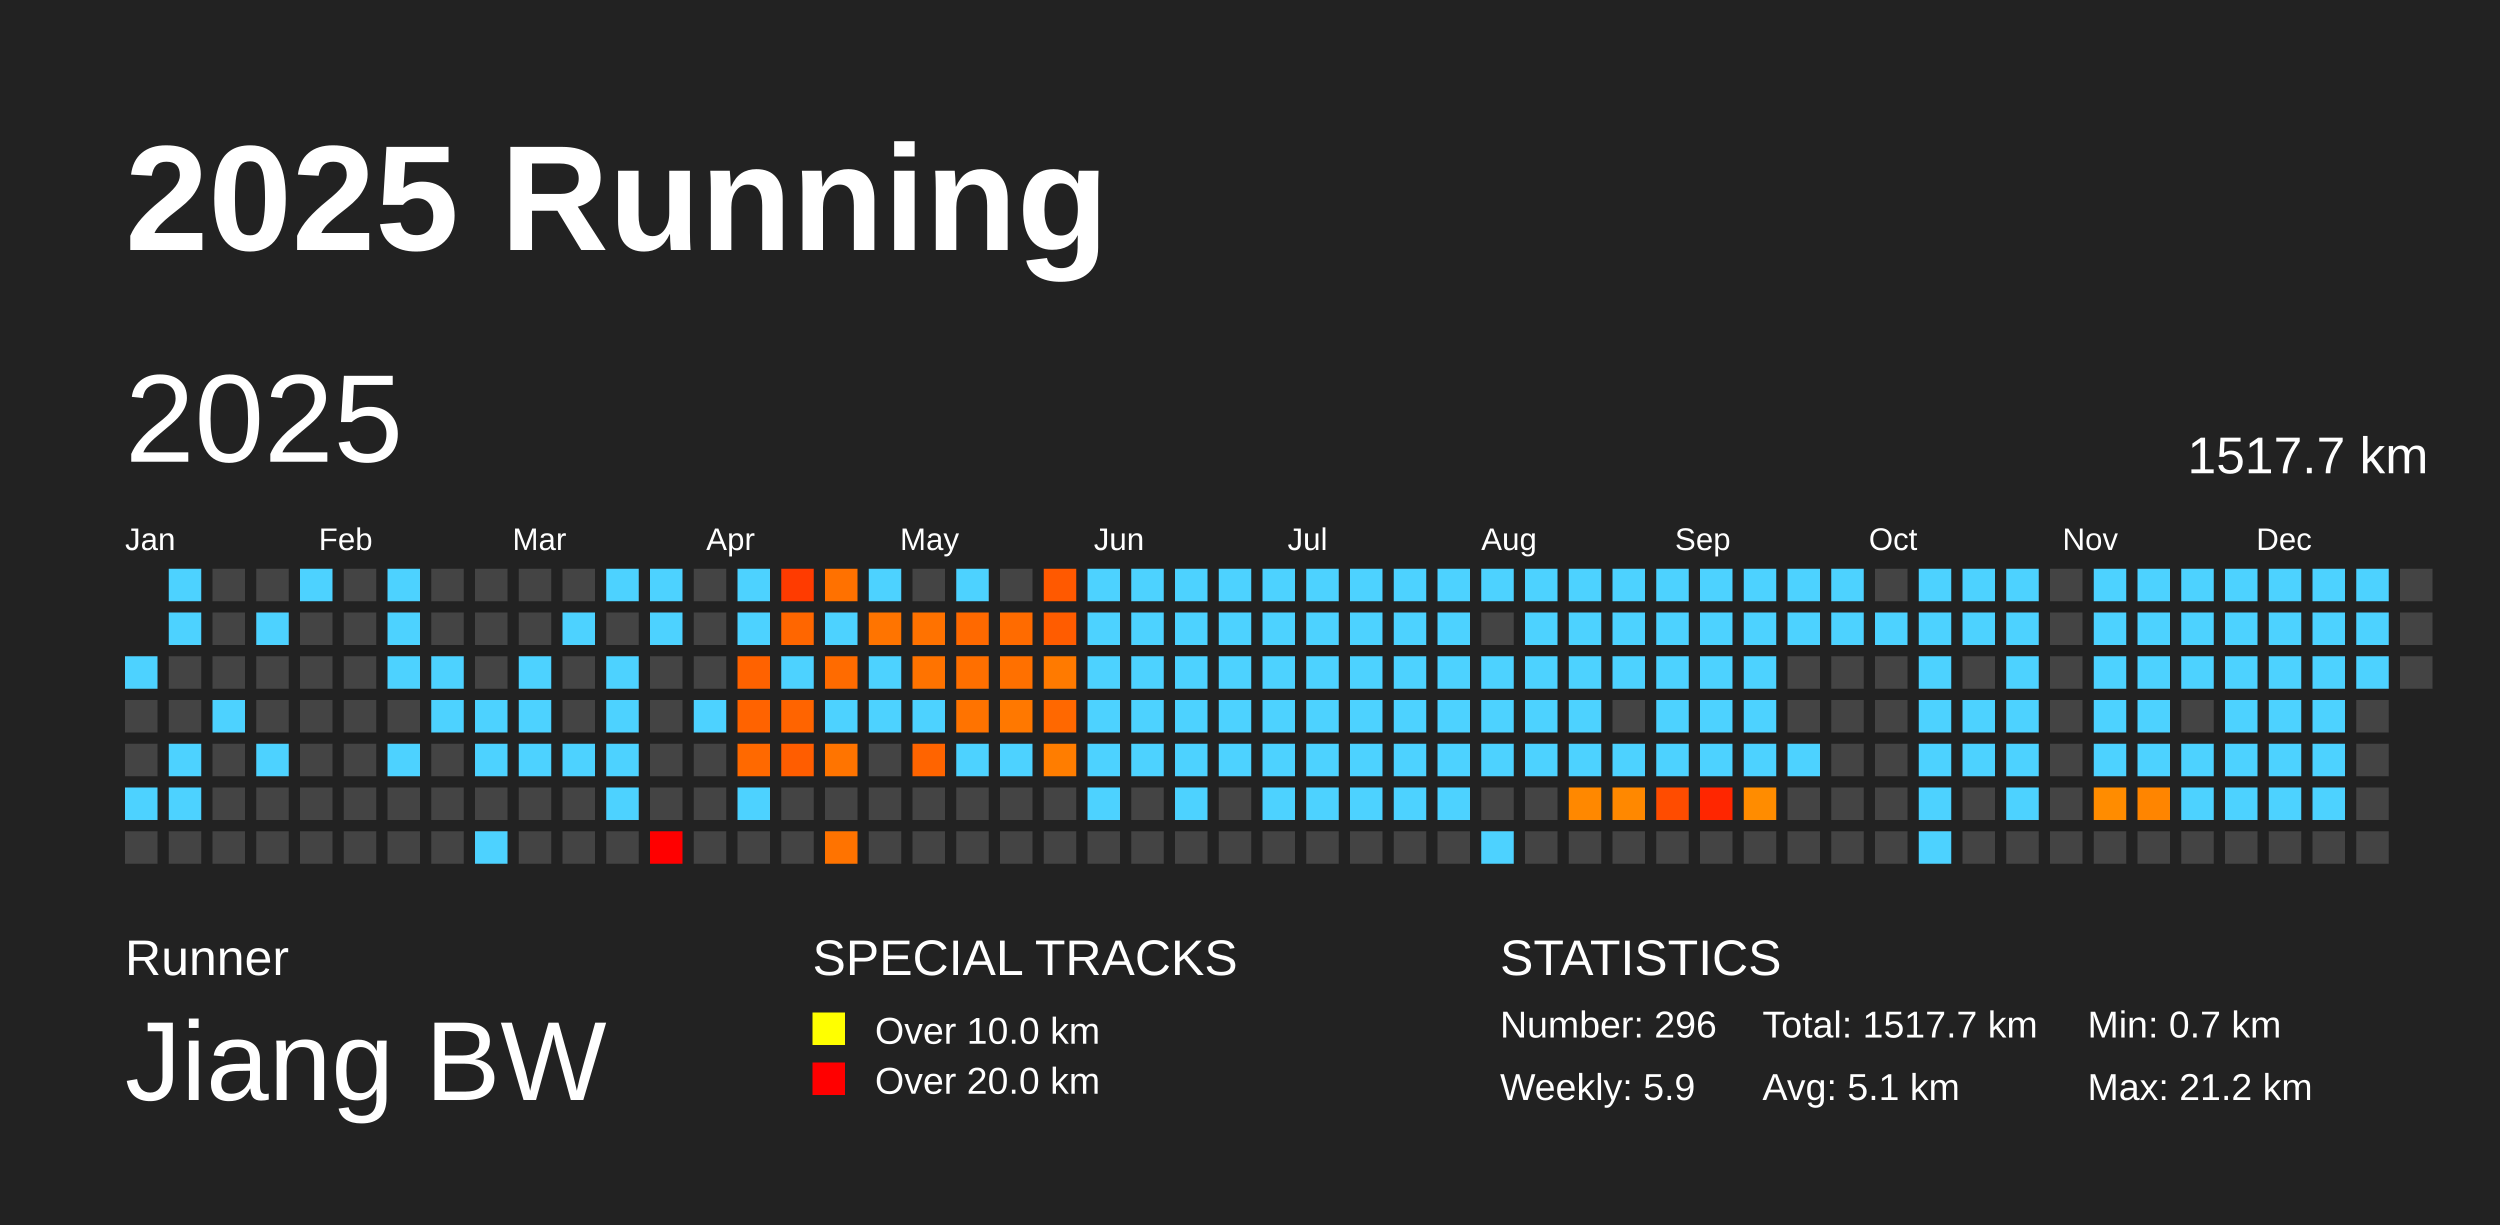
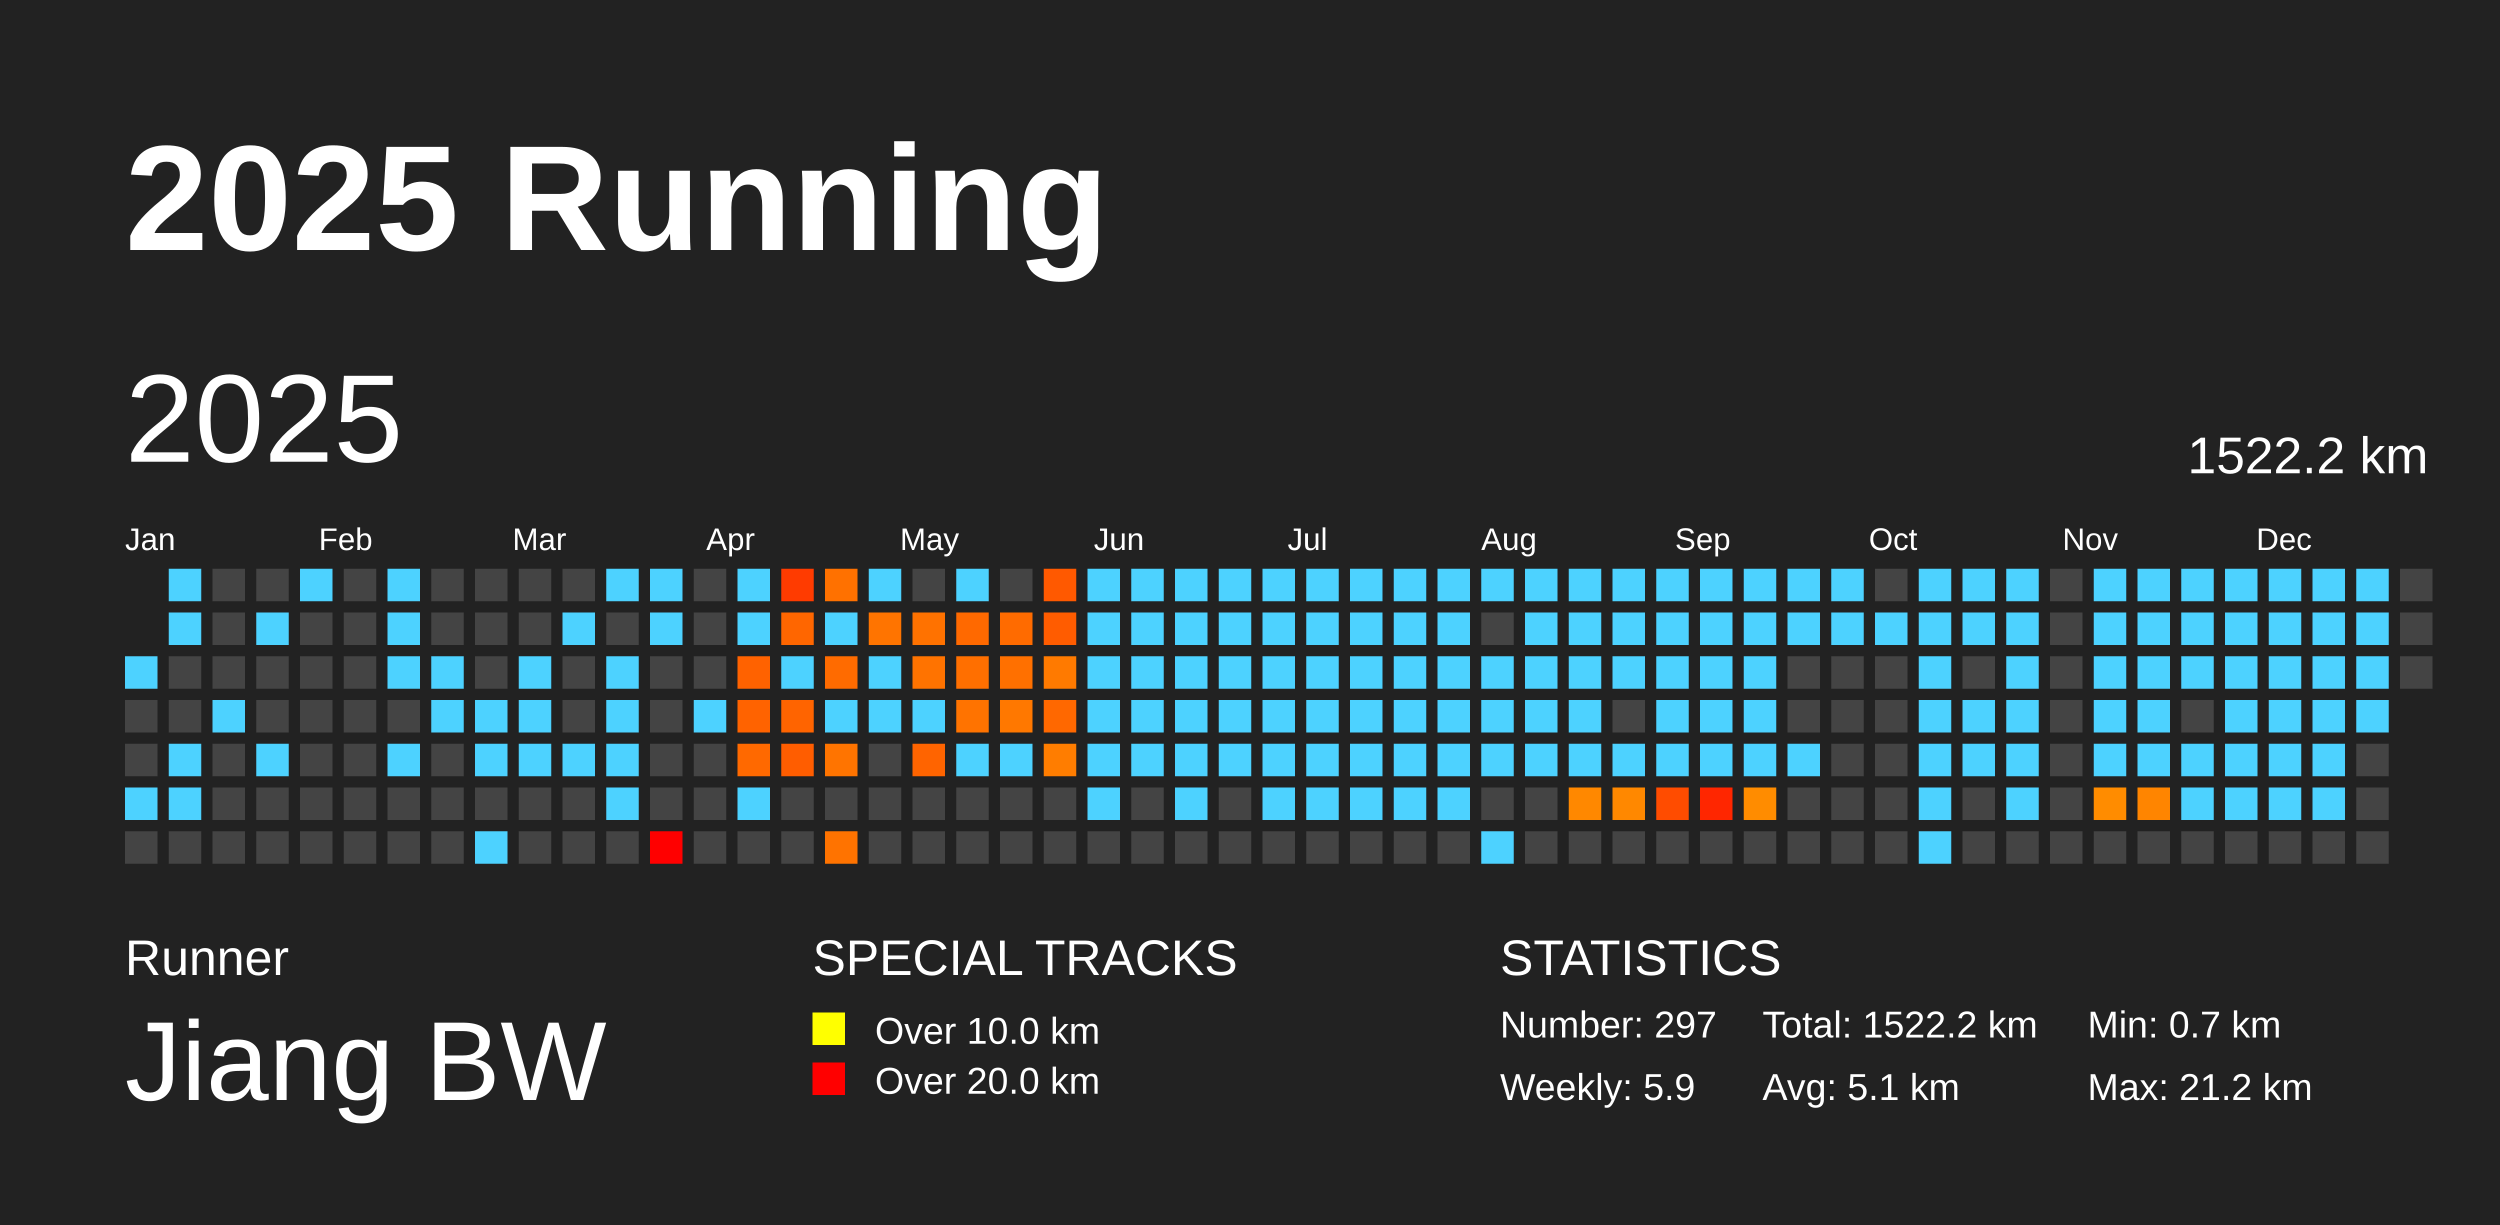
<svg xmlns="http://www.w3.org/2000/svg" baseProfile="full" height="98mm" version="1.1" viewBox="0,0,200,98" width="200mm">
  <defs />
  <rect fill="#222222" height="98" width="200" x="0" y="0" />
  <text fill="#FFFFFF" style="font-size:12px; font-family:Arial; font-weight:bold;" x="10" y="20">2025 Running</text>
  <text fill="#FFFFFF" style="font-size:4px; font-family:Arial" x="10" y="78">Runner</text>
  <text fill="#FFFFFF" style="font-size:9px; font-family:Arial" x="10" y="88">Jiang BW</text>
  <text fill="#FFFFFF" style="font-size:4px; font-family:Arial" x="65" y="78">SPECIAL TRACKS</text>
  <rect fill="yellow" height="2.6" width="2.6" x="65" y="81" />
  <text fill="#FFFFFF" style="font-size:3px; font-family:Arial" x="70" y="83.5">Over 10.0 km</text>
  <rect fill="red" height="2.6" width="2.6" x="65" y="85" />
  <text fill="#FFFFFF" style="font-size:3px; font-family:Arial" x="70" y="87.5">Over 20.0 km</text>
  <text fill="#FFFFFF" style="font-size:4px; font-family:Arial" x="120" y="78">STATISTICS</text>
-   <text fill="#FFFFFF" style="font-size:3px; font-family:Arial" x="120" y="83">Number: 296</text>
+   <text fill="#FFFFFF" style="font-size:3px; font-family:Arial" x="120" y="83">Number: 297</text>
  <text fill="#FFFFFF" style="font-size:3px; font-family:Arial" x="120" y="88">Weekly: 5.9</text>
-   <text fill="#FFFFFF" style="font-size:3px; font-family:Arial" x="141" y="83">Total: 1517.7 km</text>
+   <text fill="#FFFFFF" style="font-size:3px; font-family:Arial" x="141" y="83">Total: 1522.2 km</text>
  <text fill="#FFFFFF" style="font-size:3px; font-family:Arial" x="141" y="88">Avg: 5.1 km</text>
  <text fill="#FFFFFF" style="font-size:3px; font-family:Arial" x="167" y="83">Min: 0.7 km</text>
  <text fill="#FFFFFF" style="font-size:3px; font-family:Arial" x="167" y="88">Max: 21.2 km</text>
  <text dominant-baseline="hanging" fill="#FFFFFF" style="font-size:10.0px; font-family:Arial;" x="10" y="30">2025</text>
-   <text dominant-baseline="hanging" fill="#FFFFFF" style="font-size:4.125px; font-family:Arial;" x="175" y="35">1517.7 km</text>
+   <text dominant-baseline="hanging" fill="#FFFFFF" style="font-size:4.125px; font-family:Arial;" x="175" y="35">1522.2 km</text>
  <text fill="#FFFFFF" style="font-size:2.5px; font-family:Arial" x="10.0" y="44">Jan</text>
  <text fill="#FFFFFF" style="font-size:2.5px; font-family:Arial" x="25.5" y="44">Feb</text>
  <text fill="#FFFFFF" style="font-size:2.5px; font-family:Arial" x="41.0" y="44">Mar</text>
  <text fill="#FFFFFF" style="font-size:2.5px; font-family:Arial" x="56.5" y="44">Apr</text>
  <text fill="#FFFFFF" style="font-size:2.5px; font-family:Arial" x="72.0" y="44">May</text>
  <text fill="#FFFFFF" style="font-size:2.5px; font-family:Arial" x="87.5" y="44">Jun</text>
  <text fill="#FFFFFF" style="font-size:2.5px; font-family:Arial" x="103.0" y="44">Jul</text>
  <text fill="#FFFFFF" style="font-size:2.5px; font-family:Arial" x="118.5" y="44">Aug</text>
  <text fill="#FFFFFF" style="font-size:2.5px; font-family:Arial" x="134.0" y="44">Sep</text>
  <text fill="#FFFFFF" style="font-size:2.5px; font-family:Arial" x="149.5" y="44">Oct</text>
  <text fill="#FFFFFF" style="font-size:2.5px; font-family:Arial" x="165.0" y="44">Nov</text>
  <text fill="#FFFFFF" style="font-size:2.5px; font-family:Arial" x="180.5" y="44">Dec</text>
  <rect fill="#4dd2ff" height="2.6" width="2.6" x="10.0" y="52.5" />
  <rect fill="#444444" height="2.6" width="2.6" x="10.0" y="56.0" />
  <rect fill="#444444" height="2.6" width="2.6" x="10.0" y="59.5" />
  <rect fill="#4dd2ff" height="2.6" width="2.6" x="10.0" y="63.0" />
  <rect fill="#444444" height="2.6" width="2.6" x="10.0" y="66.5" />
  <rect fill="#4dd2ff" height="2.6" width="2.6" x="13.5" y="45.5" />
  <rect fill="#4dd2ff" height="2.6" width="2.6" x="13.5" y="49.0" />
  <rect fill="#444444" height="2.6" width="2.6" x="13.5" y="52.5" />
  <rect fill="#444444" height="2.6" width="2.6" x="13.5" y="56.0" />
  <rect fill="#4dd2ff" height="2.6" width="2.6" x="13.5" y="59.5" />
  <rect fill="#4dd2ff" height="2.6" width="2.6" x="13.5" y="63.0" />
  <rect fill="#444444" height="2.6" width="2.6" x="13.5" y="66.5" />
  <rect fill="#444444" height="2.6" width="2.6" x="17.0" y="45.5" />
  <rect fill="#444444" height="2.6" width="2.6" x="17.0" y="49.0" />
  <rect fill="#444444" height="2.6" width="2.6" x="17.0" y="52.5" />
  <rect fill="#4dd2ff" height="2.6" width="2.6" x="17.0" y="56.0" />
  <rect fill="#444444" height="2.6" width="2.6" x="17.0" y="59.5" />
  <rect fill="#444444" height="2.6" width="2.6" x="17.0" y="63.0" />
  <rect fill="#444444" height="2.6" width="2.6" x="17.0" y="66.5" />
  <rect fill="#444444" height="2.6" width="2.6" x="20.5" y="45.5" />
  <rect fill="#4dd2ff" height="2.6" width="2.6" x="20.5" y="49.0" />
  <rect fill="#444444" height="2.6" width="2.6" x="20.5" y="52.5" />
  <rect fill="#444444" height="2.6" width="2.6" x="20.5" y="56.0" />
  <rect fill="#4dd2ff" height="2.6" width="2.6" x="20.5" y="59.5" />
  <rect fill="#444444" height="2.6" width="2.6" x="20.5" y="63.0" />
  <rect fill="#444444" height="2.6" width="2.6" x="20.5" y="66.5" />
  <rect fill="#4dd2ff" height="2.6" width="2.6" x="24.0" y="45.5" />
  <rect fill="#444444" height="2.6" width="2.6" x="24.0" y="49.0" />
  <rect fill="#444444" height="2.6" width="2.6" x="24.0" y="52.5" />
  <rect fill="#444444" height="2.6" width="2.6" x="24.0" y="56.0" />
  <rect fill="#444444" height="2.6" width="2.6" x="24.0" y="59.5" />
  <rect fill="#444444" height="2.6" width="2.6" x="24.0" y="63.0" />
  <rect fill="#444444" height="2.6" width="2.6" x="24.0" y="66.5" />
  <rect fill="#444444" height="2.6" width="2.6" x="27.5" y="45.5" />
  <rect fill="#444444" height="2.6" width="2.6" x="27.5" y="49.0" />
  <rect fill="#444444" height="2.6" width="2.6" x="27.5" y="52.5" />
  <rect fill="#444444" height="2.6" width="2.6" x="27.5" y="56.0" />
  <rect fill="#444444" height="2.6" width="2.6" x="27.5" y="59.5" />
  <rect fill="#444444" height="2.6" width="2.6" x="27.5" y="63.0" />
  <rect fill="#444444" height="2.6" width="2.6" x="27.5" y="66.5" />
  <rect fill="#4dd2ff" height="2.6" width="2.6" x="31.0" y="45.5" />
  <rect fill="#4dd2ff" height="2.6" width="2.6" x="31.0" y="49.0" />
  <rect fill="#4dd2ff" height="2.6" width="2.6" x="31.0" y="52.5" />
  <rect fill="#444444" height="2.6" width="2.6" x="31.0" y="56.0" />
  <rect fill="#4dd2ff" height="2.6" width="2.6" x="31.0" y="59.5" />
  <rect fill="#444444" height="2.6" width="2.6" x="31.0" y="63.0" />
  <rect fill="#444444" height="2.6" width="2.6" x="31.0" y="66.5" />
  <rect fill="#444444" height="2.6" width="2.6" x="34.5" y="45.5" />
  <rect fill="#444444" height="2.6" width="2.6" x="34.5" y="49.0" />
  <rect fill="#4dd2ff" height="2.6" width="2.6" x="34.5" y="52.5" />
  <rect fill="#4dd2ff" height="2.6" width="2.6" x="34.5" y="56.0" />
  <rect fill="#444444" height="2.6" width="2.6" x="34.5" y="59.5" />
  <rect fill="#444444" height="2.6" width="2.6" x="34.5" y="63.0" />
  <rect fill="#444444" height="2.6" width="2.6" x="34.5" y="66.5" />
  <rect fill="#444444" height="2.6" width="2.6" x="38.0" y="45.5" />
  <rect fill="#444444" height="2.6" width="2.6" x="38.0" y="49.0" />
  <rect fill="#444444" height="2.6" width="2.6" x="38.0" y="52.5" />
  <rect fill="#4dd2ff" height="2.6" width="2.6" x="38.0" y="56.0" />
  <rect fill="#4dd2ff" height="2.6" width="2.6" x="38.0" y="59.5" />
  <rect fill="#444444" height="2.6" width="2.6" x="38.0" y="63.0" />
  <rect fill="#4dd2ff" height="2.6" width="2.6" x="38.0" y="66.5" />
  <rect fill="#444444" height="2.6" width="2.6" x="41.5" y="45.5" />
  <rect fill="#444444" height="2.6" width="2.6" x="41.5" y="49.0" />
  <rect fill="#4dd2ff" height="2.6" width="2.6" x="41.5" y="52.5" />
  <rect fill="#4dd2ff" height="2.6" width="2.6" x="41.5" y="56.0" />
  <rect fill="#4dd2ff" height="2.6" width="2.6" x="41.5" y="59.5" />
  <rect fill="#444444" height="2.6" width="2.6" x="41.5" y="63.0" />
  <rect fill="#444444" height="2.6" width="2.6" x="41.5" y="66.5" />
  <rect fill="#444444" height="2.6" width="2.6" x="45.0" y="45.5" />
  <rect fill="#4dd2ff" height="2.6" width="2.6" x="45.0" y="49.0" />
  <rect fill="#444444" height="2.6" width="2.6" x="45.0" y="52.5" />
  <rect fill="#444444" height="2.6" width="2.6" x="45.0" y="56.0" />
  <rect fill="#4dd2ff" height="2.6" width="2.6" x="45.0" y="59.5" />
  <rect fill="#444444" height="2.6" width="2.6" x="45.0" y="63.0" />
  <rect fill="#444444" height="2.6" width="2.6" x="45.0" y="66.5" />
  <rect fill="#4dd2ff" height="2.6" width="2.6" x="48.5" y="45.5" />
  <rect fill="#444444" height="2.6" width="2.6" x="48.5" y="49.0" />
  <rect fill="#4dd2ff" height="2.6" width="2.6" x="48.5" y="52.5" />
  <rect fill="#4dd2ff" height="2.6" width="2.6" x="48.5" y="56.0" />
  <rect fill="#4dd2ff" height="2.6" width="2.6" x="48.5" y="59.5" />
  <rect fill="#4dd2ff" height="2.6" width="2.6" x="48.5" y="63.0" />
  <rect fill="#444444" height="2.6" width="2.6" x="48.5" y="66.5" />
  <rect fill="#4dd2ff" height="2.6" width="2.6" x="52.0" y="45.5" />
  <rect fill="#4dd2ff" height="2.6" width="2.6" x="52.0" y="49.0" />
  <rect fill="#444444" height="2.6" width="2.6" x="52.0" y="52.5" />
  <rect fill="#444444" height="2.6" width="2.6" x="52.0" y="56.0" />
  <rect fill="#444444" height="2.6" width="2.6" x="52.0" y="59.5" />
  <rect fill="#444444" height="2.6" width="2.6" x="52.0" y="63.0" />
  <rect fill="red" height="2.6" width="2.6" x="52.0" y="66.5" />
  <rect fill="#444444" height="2.6" width="2.6" x="55.5" y="45.5" />
  <rect fill="#444444" height="2.6" width="2.6" x="55.5" y="49.0" />
  <rect fill="#444444" height="2.6" width="2.6" x="55.5" y="52.5" />
  <rect fill="#4dd2ff" height="2.6" width="2.6" x="55.5" y="56.0" />
  <rect fill="#444444" height="2.6" width="2.6" x="55.5" y="59.5" />
  <rect fill="#444444" height="2.6" width="2.6" x="55.5" y="63.0" />
  <rect fill="#444444" height="2.6" width="2.6" x="55.5" y="66.5" />
  <rect fill="#4dd2ff" height="2.6" width="2.6" x="59.0" y="45.5" />
  <rect fill="#4dd2ff" height="2.6" width="2.6" x="59.0" y="49.0" />
  <rect fill="#ff6200" height="2.6" width="2.6" x="59.0" y="52.5" />
  <rect fill="#ff6300" height="2.6" width="2.6" x="59.0" y="56.0" />
  <rect fill="#ff6900" height="2.6" width="2.6" x="59.0" y="59.5" />
  <rect fill="#4dd2ff" height="2.6" width="2.6" x="59.0" y="63.0" />
  <rect fill="#444444" height="2.6" width="2.6" x="59.0" y="66.5" />
  <rect fill="#ff3b00" height="2.6" width="2.6" x="62.5" y="45.5" />
  <rect fill="#ff6600" height="2.6" width="2.6" x="62.5" y="49.0" />
  <rect fill="#4dd2ff" height="2.6" width="2.6" x="62.5" y="52.5" />
  <rect fill="#ff6400" height="2.6" width="2.6" x="62.5" y="56.0" />
  <rect fill="#ff5d00" height="2.6" width="2.6" x="62.5" y="59.5" />
  <rect fill="#444444" height="2.6" width="2.6" x="62.5" y="63.0" />
  <rect fill="#444444" height="2.6" width="2.6" x="62.5" y="66.5" />
  <rect fill="#ff7100" height="2.6" width="2.6" x="66.0" y="45.5" />
  <rect fill="#4dd2ff" height="2.6" width="2.6" x="66.0" y="49.0" />
  <rect fill="#ff6b00" height="2.6" width="2.6" x="66.0" y="52.5" />
  <rect fill="#4dd2ff" height="2.6" width="2.6" x="66.0" y="56.0" />
  <rect fill="#ff7400" height="2.6" width="2.6" x="66.0" y="59.5" />
  <rect fill="#444444" height="2.6" width="2.6" x="66.0" y="63.0" />
  <rect fill="#ff7300" height="2.6" width="2.6" x="66.0" y="66.5" />
  <rect fill="#4dd2ff" height="2.6" width="2.6" x="69.5" y="45.5" />
  <rect fill="#ff7400" height="2.6" width="2.6" x="69.5" y="49.0" />
  <rect fill="#4dd2ff" height="2.6" width="2.6" x="69.5" y="52.5" />
  <rect fill="#4dd2ff" height="2.6" width="2.6" x="69.5" y="56.0" />
  <rect fill="#444444" height="2.6" width="2.6" x="69.5" y="59.5" />
  <rect fill="#444444" height="2.6" width="2.6" x="69.5" y="63.0" />
  <rect fill="#444444" height="2.6" width="2.6" x="69.5" y="66.5" />
  <rect fill="#444444" height="2.6" width="2.6" x="73.0" y="45.5" />
  <rect fill="#ff7200" height="2.6" width="2.6" x="73.0" y="49.0" />
  <rect fill="#ff7300" height="2.6" width="2.6" x="73.0" y="52.5" />
  <rect fill="#4dd2ff" height="2.6" width="2.6" x="73.0" y="56.0" />
  <rect fill="#ff6400" height="2.6" width="2.6" x="73.0" y="59.5" />
  <rect fill="#444444" height="2.6" width="2.6" x="73.0" y="63.0" />
  <rect fill="#444444" height="2.6" width="2.6" x="73.0" y="66.5" />
  <rect fill="#4dd2ff" height="2.6" width="2.6" x="76.5" y="45.5" />
  <rect fill="#ff6900" height="2.6" width="2.6" x="76.5" y="49.0" />
  <rect fill="#ff6f00" height="2.6" width="2.6" x="76.5" y="52.5" />
  <rect fill="#ff7300" height="2.6" width="2.6" x="76.5" y="56.0" />
  <rect fill="#4dd2ff" height="2.6" width="2.6" x="76.5" y="59.5" />
  <rect fill="#444444" height="2.6" width="2.6" x="76.5" y="63.0" />
  <rect fill="#444444" height="2.6" width="2.6" x="76.5" y="66.5" />
  <rect fill="#444444" height="2.6" width="2.6" x="80.0" y="45.5" />
  <rect fill="#ff6b00" height="2.6" width="2.6" x="80.0" y="49.0" />
  <rect fill="#ff7000" height="2.6" width="2.6" x="80.0" y="52.5" />
  <rect fill="#ff7800" height="2.6" width="2.6" x="80.0" y="56.0" />
  <rect fill="#4dd2ff" height="2.6" width="2.6" x="80.0" y="59.5" />
  <rect fill="#444444" height="2.6" width="2.6" x="80.0" y="63.0" />
  <rect fill="#444444" height="2.6" width="2.6" x="80.0" y="66.5" />
  <rect fill="#ff5900" height="2.6" width="2.6" x="83.5" y="45.5" />
  <rect fill="#ff5c00" height="2.6" width="2.6" x="83.5" y="49.0" />
  <rect fill="#ff7a00" height="2.6" width="2.6" x="83.5" y="52.5" />
  <rect fill="#ff6800" height="2.6" width="2.6" x="83.5" y="56.0" />
  <rect fill="#ff7d00" height="2.6" width="2.6" x="83.5" y="59.5" />
  <rect fill="#444444" height="2.6" width="2.6" x="83.5" y="63.0" />
  <rect fill="#444444" height="2.6" width="2.6" x="83.5" y="66.5" />
  <rect fill="#4dd2ff" height="2.6" width="2.6" x="87.0" y="45.5" />
  <rect fill="#4dd2ff" height="2.6" width="2.6" x="87.0" y="49.0" />
  <rect fill="#4dd2ff" height="2.6" width="2.6" x="87.0" y="52.5" />
  <rect fill="#4dd2ff" height="2.6" width="2.6" x="87.0" y="56.0" />
  <rect fill="#4dd2ff" height="2.6" width="2.6" x="87.0" y="59.5" />
  <rect fill="#4dd2ff" height="2.6" width="2.6" x="87.0" y="63.0" />
  <rect fill="#444444" height="2.6" width="2.6" x="87.0" y="66.5" />
  <rect fill="#4dd2ff" height="2.6" width="2.6" x="90.5" y="45.5" />
  <rect fill="#4dd2ff" height="2.6" width="2.6" x="90.5" y="49.0" />
  <rect fill="#4dd2ff" height="2.6" width="2.6" x="90.5" y="52.5" />
  <rect fill="#4dd2ff" height="2.6" width="2.6" x="90.5" y="56.0" />
  <rect fill="#4dd2ff" height="2.6" width="2.6" x="90.5" y="59.5" />
  <rect fill="#444444" height="2.6" width="2.6" x="90.5" y="63.0" />
  <rect fill="#444444" height="2.6" width="2.6" x="90.5" y="66.5" />
  <rect fill="#4dd2ff" height="2.6" width="2.6" x="94.0" y="45.5" />
  <rect fill="#4dd2ff" height="2.6" width="2.6" x="94.0" y="49.0" />
  <rect fill="#4dd2ff" height="2.6" width="2.6" x="94.0" y="52.5" />
  <rect fill="#4dd2ff" height="2.6" width="2.6" x="94.0" y="56.0" />
  <rect fill="#4dd2ff" height="2.6" width="2.6" x="94.0" y="59.5" />
  <rect fill="#4dd2ff" height="2.6" width="2.6" x="94.0" y="63.0" />
  <rect fill="#444444" height="2.6" width="2.6" x="94.0" y="66.5" />
  <rect fill="#4dd2ff" height="2.6" width="2.6" x="97.5" y="45.5" />
  <rect fill="#4dd2ff" height="2.6" width="2.6" x="97.5" y="49.0" />
  <rect fill="#4dd2ff" height="2.6" width="2.6" x="97.5" y="52.5" />
  <rect fill="#4dd2ff" height="2.6" width="2.6" x="97.5" y="56.0" />
  <rect fill="#4dd2ff" height="2.6" width="2.6" x="97.5" y="59.5" />
  <rect fill="#444444" height="2.6" width="2.6" x="97.5" y="63.0" />
  <rect fill="#444444" height="2.6" width="2.6" x="97.5" y="66.5" />
  <rect fill="#4dd2ff" height="2.6" width="2.6" x="101.0" y="45.5" />
  <rect fill="#4dd2ff" height="2.6" width="2.6" x="101.0" y="49.0" />
  <rect fill="#4dd2ff" height="2.6" width="2.6" x="101.0" y="52.5" />
  <rect fill="#4dd2ff" height="2.6" width="2.6" x="101.0" y="56.0" />
  <rect fill="#4dd2ff" height="2.6" width="2.6" x="101.0" y="59.5" />
  <rect fill="#4dd2ff" height="2.6" width="2.6" x="101.0" y="63.0" />
  <rect fill="#444444" height="2.6" width="2.6" x="101.0" y="66.5" />
  <rect fill="#4dd2ff" height="2.6" width="2.6" x="104.5" y="45.5" />
  <rect fill="#4dd2ff" height="2.6" width="2.6" x="104.5" y="49.0" />
  <rect fill="#4dd2ff" height="2.6" width="2.6" x="104.5" y="52.5" />
  <rect fill="#4dd2ff" height="2.6" width="2.6" x="104.5" y="56.0" />
  <rect fill="#4dd2ff" height="2.6" width="2.6" x="104.5" y="59.5" />
  <rect fill="#4dd2ff" height="2.6" width="2.6" x="104.5" y="63.0" />
  <rect fill="#444444" height="2.6" width="2.6" x="104.5" y="66.5" />
  <rect fill="#4dd2ff" height="2.6" width="2.6" x="108.0" y="45.5" />
  <rect fill="#4dd2ff" height="2.6" width="2.6" x="108.0" y="49.0" />
  <rect fill="#4dd2ff" height="2.6" width="2.6" x="108.0" y="52.5" />
  <rect fill="#4dd2ff" height="2.6" width="2.6" x="108.0" y="56.0" />
  <rect fill="#4dd2ff" height="2.6" width="2.6" x="108.0" y="59.5" />
  <rect fill="#4dd2ff" height="2.6" width="2.6" x="108.0" y="63.0" />
  <rect fill="#444444" height="2.6" width="2.6" x="108.0" y="66.5" />
  <rect fill="#4dd2ff" height="2.6" width="2.6" x="111.5" y="45.5" />
  <rect fill="#4dd2ff" height="2.6" width="2.6" x="111.5" y="49.0" />
  <rect fill="#4dd2ff" height="2.6" width="2.6" x="111.5" y="52.5" />
  <rect fill="#4dd2ff" height="2.6" width="2.6" x="111.5" y="56.0" />
  <rect fill="#4dd2ff" height="2.6" width="2.6" x="111.5" y="59.5" />
  <rect fill="#4dd2ff" height="2.6" width="2.6" x="111.5" y="63.0" />
  <rect fill="#444444" height="2.6" width="2.6" x="111.5" y="66.5" />
  <rect fill="#4dd2ff" height="2.6" width="2.6" x="115.0" y="45.5" />
  <rect fill="#4dd2ff" height="2.6" width="2.6" x="115.0" y="49.0" />
  <rect fill="#4dd2ff" height="2.6" width="2.6" x="115.0" y="52.5" />
  <rect fill="#4dd2ff" height="2.6" width="2.6" x="115.0" y="56.0" />
  <rect fill="#4dd2ff" height="2.6" width="2.6" x="115.0" y="59.5" />
  <rect fill="#4dd2ff" height="2.6" width="2.6" x="115.0" y="63.0" />
  <rect fill="#444444" height="2.6" width="2.6" x="115.0" y="66.5" />
  <rect fill="#4dd2ff" height="2.6" width="2.6" x="118.5" y="45.5" />
  <rect fill="#444444" height="2.6" width="2.6" x="118.5" y="49.0" />
  <rect fill="#4dd2ff" height="2.6" width="2.6" x="118.5" y="52.5" />
  <rect fill="#4dd2ff" height="2.6" width="2.6" x="118.5" y="56.0" />
  <rect fill="#4dd2ff" height="2.6" width="2.6" x="118.5" y="59.5" />
  <rect fill="#444444" height="2.6" width="2.6" x="118.5" y="63.0" />
  <rect fill="#4dd2ff" height="2.6" width="2.6" x="118.5" y="66.5" />
  <rect fill="#4dd2ff" height="2.6" width="2.6" x="122.0" y="45.5" />
  <rect fill="#4dd2ff" height="2.6" width="2.6" x="122.0" y="49.0" />
  <rect fill="#4dd2ff" height="2.6" width="2.6" x="122.0" y="52.5" />
  <rect fill="#4dd2ff" height="2.6" width="2.6" x="122.0" y="56.0" />
  <rect fill="#4dd2ff" height="2.6" width="2.6" x="122.0" y="59.5" />
  <rect fill="#444444" height="2.6" width="2.6" x="122.0" y="63.0" />
  <rect fill="#444444" height="2.6" width="2.6" x="122.0" y="66.5" />
  <rect fill="#4dd2ff" height="2.6" width="2.6" x="125.5" y="45.5" />
  <rect fill="#4dd2ff" height="2.6" width="2.6" x="125.5" y="49.0" />
  <rect fill="#4dd2ff" height="2.6" width="2.6" x="125.5" y="52.5" />
  <rect fill="#4dd2ff" height="2.6" width="2.6" x="125.5" y="56.0" />
  <rect fill="#4dd2ff" height="2.6" width="2.6" x="125.5" y="59.5" />
  <rect fill="#ff8800" height="2.6" width="2.6" x="125.5" y="63.0" />
  <rect fill="#444444" height="2.6" width="2.6" x="125.5" y="66.5" />
  <rect fill="#4dd2ff" height="2.6" width="2.6" x="129.0" y="45.5" />
  <rect fill="#4dd2ff" height="2.6" width="2.6" x="129.0" y="49.0" />
  <rect fill="#4dd2ff" height="2.6" width="2.6" x="129.0" y="52.5" />
  <rect fill="#444444" height="2.6" width="2.6" x="129.0" y="56.0" />
  <rect fill="#4dd2ff" height="2.6" width="2.6" x="129.0" y="59.5" />
  <rect fill="#ff8800" height="2.6" width="2.6" x="129.0" y="63.0" />
  <rect fill="#444444" height="2.6" width="2.6" x="129.0" y="66.5" />
  <rect fill="#4dd2ff" height="2.6" width="2.6" x="132.5" y="45.5" />
  <rect fill="#4dd2ff" height="2.6" width="2.6" x="132.5" y="49.0" />
  <rect fill="#4dd2ff" height="2.6" width="2.6" x="132.5" y="52.5" />
  <rect fill="#4dd2ff" height="2.6" width="2.6" x="132.5" y="56.0" />
  <rect fill="#4dd2ff" height="2.6" width="2.6" x="132.5" y="59.5" />
  <rect fill="#ff4c00" height="2.6" width="2.6" x="132.5" y="63.0" />
  <rect fill="#444444" height="2.6" width="2.6" x="132.5" y="66.5" />
  <rect fill="#4dd2ff" height="2.6" width="2.6" x="136.0" y="45.5" />
  <rect fill="#4dd2ff" height="2.6" width="2.6" x="136.0" y="49.0" />
  <rect fill="#4dd2ff" height="2.6" width="2.6" x="136.0" y="52.5" />
  <rect fill="#4dd2ff" height="2.6" width="2.6" x="136.0" y="56.0" />
  <rect fill="#4dd2ff" height="2.6" width="2.6" x="136.0" y="59.5" />
  <rect fill="#ff2600" height="2.6" width="2.6" x="136.0" y="63.0" />
  <rect fill="#444444" height="2.6" width="2.6" x="136.0" y="66.5" />
  <rect fill="#4dd2ff" height="2.6" width="2.6" x="139.5" y="45.5" />
  <rect fill="#4dd2ff" height="2.6" width="2.6" x="139.5" y="49.0" />
  <rect fill="#4dd2ff" height="2.6" width="2.6" x="139.5" y="52.5" />
  <rect fill="#4dd2ff" height="2.6" width="2.6" x="139.5" y="56.0" />
  <rect fill="#4dd2ff" height="2.6" width="2.6" x="139.5" y="59.5" />
  <rect fill="#ff8c00" height="2.6" width="2.6" x="139.5" y="63.0" />
  <rect fill="#444444" height="2.6" width="2.6" x="139.5" y="66.5" />
  <rect fill="#4dd2ff" height="2.6" width="2.6" x="143.0" y="45.5" />
  <rect fill="#4dd2ff" height="2.6" width="2.6" x="143.0" y="49.0" />
  <rect fill="#444444" height="2.6" width="2.6" x="143.0" y="52.5" />
  <rect fill="#444444" height="2.6" width="2.6" x="143.0" y="56.0" />
  <rect fill="#4dd2ff" height="2.6" width="2.6" x="143.0" y="59.5" />
  <rect fill="#444444" height="2.6" width="2.6" x="143.0" y="63.0" />
  <rect fill="#444444" height="2.6" width="2.6" x="143.0" y="66.5" />
  <rect fill="#4dd2ff" height="2.6" width="2.6" x="146.5" y="45.5" />
  <rect fill="#4dd2ff" height="2.6" width="2.6" x="146.5" y="49.0" />
  <rect fill="#444444" height="2.6" width="2.6" x="146.5" y="52.5" />
  <rect fill="#444444" height="2.6" width="2.6" x="146.5" y="56.0" />
  <rect fill="#444444" height="2.6" width="2.6" x="146.5" y="59.5" />
  <rect fill="#444444" height="2.6" width="2.6" x="146.5" y="63.0" />
  <rect fill="#444444" height="2.6" width="2.6" x="146.5" y="66.5" />
  <rect fill="#444444" height="2.6" width="2.6" x="150.0" y="45.5" />
  <rect fill="#4dd2ff" height="2.6" width="2.6" x="150.0" y="49.0" />
  <rect fill="#444444" height="2.6" width="2.6" x="150.0" y="52.5" />
  <rect fill="#444444" height="2.6" width="2.6" x="150.0" y="56.0" />
  <rect fill="#444444" height="2.6" width="2.6" x="150.0" y="59.5" />
  <rect fill="#444444" height="2.6" width="2.6" x="150.0" y="63.0" />
  <rect fill="#444444" height="2.6" width="2.6" x="150.0" y="66.5" />
  <rect fill="#4dd2ff" height="2.6" width="2.6" x="153.5" y="45.5" />
  <rect fill="#4dd2ff" height="2.6" width="2.6" x="153.5" y="49.0" />
  <rect fill="#4dd2ff" height="2.6" width="2.6" x="153.5" y="52.5" />
  <rect fill="#4dd2ff" height="2.6" width="2.6" x="153.5" y="56.0" />
  <rect fill="#4dd2ff" height="2.6" width="2.6" x="153.5" y="59.5" />
  <rect fill="#4dd2ff" height="2.6" width="2.6" x="153.5" y="63.0" />
  <rect fill="#4dd2ff" height="2.6" width="2.6" x="153.5" y="66.5" />
  <rect fill="#4dd2ff" height="2.6" width="2.6" x="157.0" y="45.5" />
  <rect fill="#4dd2ff" height="2.6" width="2.6" x="157.0" y="49.0" />
  <rect fill="#444444" height="2.6" width="2.6" x="157.0" y="52.5" />
  <rect fill="#4dd2ff" height="2.6" width="2.6" x="157.0" y="56.0" />
  <rect fill="#4dd2ff" height="2.6" width="2.6" x="157.0" y="59.5" />
  <rect fill="#444444" height="2.6" width="2.6" x="157.0" y="63.0" />
  <rect fill="#444444" height="2.6" width="2.6" x="157.0" y="66.5" />
  <rect fill="#4dd2ff" height="2.6" width="2.6" x="160.5" y="45.5" />
  <rect fill="#4dd2ff" height="2.6" width="2.6" x="160.5" y="49.0" />
  <rect fill="#4dd2ff" height="2.6" width="2.6" x="160.5" y="52.5" />
  <rect fill="#4dd2ff" height="2.6" width="2.6" x="160.5" y="56.0" />
  <rect fill="#4dd2ff" height="2.6" width="2.6" x="160.5" y="59.5" />
  <rect fill="#4dd2ff" height="2.6" width="2.6" x="160.5" y="63.0" />
  <rect fill="#444444" height="2.6" width="2.6" x="160.5" y="66.5" />
  <rect fill="#444444" height="2.6" width="2.6" x="164.0" y="45.5" />
  <rect fill="#444444" height="2.6" width="2.6" x="164.0" y="49.0" />
  <rect fill="#444444" height="2.6" width="2.6" x="164.0" y="52.5" />
  <rect fill="#444444" height="2.6" width="2.6" x="164.0" y="56.0" />
  <rect fill="#444444" height="2.6" width="2.6" x="164.0" y="59.5" />
  <rect fill="#444444" height="2.6" width="2.6" x="164.0" y="63.0" />
  <rect fill="#444444" height="2.6" width="2.6" x="164.0" y="66.5" />
  <rect fill="#4dd2ff" height="2.6" width="2.6" x="167.5" y="45.5" />
  <rect fill="#4dd2ff" height="2.6" width="2.6" x="167.5" y="49.0" />
  <rect fill="#4dd2ff" height="2.6" width="2.6" x="167.5" y="52.5" />
  <rect fill="#4dd2ff" height="2.6" width="2.6" x="167.5" y="56.0" />
  <rect fill="#4dd2ff" height="2.6" width="2.6" x="167.5" y="59.5" />
  <rect fill="#ff8c00" height="2.6" width="2.6" x="167.5" y="63.0" />
  <rect fill="#444444" height="2.6" width="2.6" x="167.5" y="66.5" />
  <rect fill="#4dd2ff" height="2.6" width="2.6" x="171.0" y="45.5" />
  <rect fill="#4dd2ff" height="2.6" width="2.6" x="171.0" y="49.0" />
  <rect fill="#4dd2ff" height="2.6" width="2.6" x="171.0" y="52.5" />
  <rect fill="#4dd2ff" height="2.6" width="2.6" x="171.0" y="56.0" />
  <rect fill="#4dd2ff" height="2.6" width="2.6" x="171.0" y="59.5" />
  <rect fill="#ff8500" height="2.6" width="2.6" x="171.0" y="63.0" />
  <rect fill="#444444" height="2.6" width="2.6" x="171.0" y="66.5" />
  <rect fill="#4dd2ff" height="2.6" width="2.6" x="174.5" y="45.5" />
  <rect fill="#4dd2ff" height="2.6" width="2.6" x="174.5" y="49.0" />
  <rect fill="#4dd2ff" height="2.6" width="2.6" x="174.5" y="52.5" />
  <rect fill="#444444" height="2.6" width="2.6" x="174.5" y="56.0" />
  <rect fill="#4dd2ff" height="2.6" width="2.6" x="174.5" y="59.5" />
  <rect fill="#4dd2ff" height="2.6" width="2.6" x="174.5" y="63.0" />
  <rect fill="#444444" height="2.6" width="2.6" x="174.5" y="66.5" />
  <rect fill="#4dd2ff" height="2.6" width="2.6" x="178.0" y="45.5" />
  <rect fill="#4dd2ff" height="2.6" width="2.6" x="178.0" y="49.0" />
  <rect fill="#4dd2ff" height="2.6" width="2.6" x="178.0" y="52.5" />
  <rect fill="#4dd2ff" height="2.6" width="2.6" x="178.0" y="56.0" />
  <rect fill="#4dd2ff" height="2.6" width="2.6" x="178.0" y="59.5" />
  <rect fill="#4dd2ff" height="2.6" width="2.6" x="178.0" y="63.0" />
  <rect fill="#444444" height="2.6" width="2.6" x="178.0" y="66.5" />
  <rect fill="#4dd2ff" height="2.6" width="2.6" x="181.5" y="45.5" />
  <rect fill="#4dd2ff" height="2.6" width="2.6" x="181.5" y="49.0" />
  <rect fill="#4dd2ff" height="2.6" width="2.6" x="181.5" y="52.5" />
  <rect fill="#4dd2ff" height="2.6" width="2.6" x="181.5" y="56.0" />
  <rect fill="#4dd2ff" height="2.6" width="2.6" x="181.5" y="59.5" />
  <rect fill="#4dd2ff" height="2.6" width="2.6" x="181.5" y="63.0" />
  <rect fill="#444444" height="2.6" width="2.6" x="181.5" y="66.5" />
  <rect fill="#4dd2ff" height="2.6" width="2.6" x="185.0" y="45.5" />
  <rect fill="#4dd2ff" height="2.6" width="2.6" x="185.0" y="49.0" />
  <rect fill="#4dd2ff" height="2.6" width="2.6" x="185.0" y="52.5" />
  <rect fill="#4dd2ff" height="2.6" width="2.6" x="185.0" y="56.0" />
  <rect fill="#4dd2ff" height="2.6" width="2.6" x="185.0" y="59.5" />
  <rect fill="#4dd2ff" height="2.6" width="2.6" x="185.0" y="63.0" />
  <rect fill="#444444" height="2.6" width="2.6" x="185.0" y="66.5" />
  <rect fill="#4dd2ff" height="2.6" width="2.6" x="188.5" y="45.5" />
  <rect fill="#4dd2ff" height="2.6" width="2.6" x="188.5" y="49.0" />
  <rect fill="#4dd2ff" height="2.6" width="2.6" x="188.5" y="52.5" />
-   <rect fill="#444444" height="2.6" width="2.6" x="188.5" y="56.0" />
+   <rect fill="#4dd2ff" height="2.6" width="2.6" x="188.5" y="56.0" />
  <rect fill="#444444" height="2.6" width="2.6" x="188.5" y="59.5" />
  <rect fill="#444444" height="2.6" width="2.6" x="188.5" y="63.0" />
  <rect fill="#444444" height="2.6" width="2.6" x="188.5" y="66.5" />
  <rect fill="#444444" height="2.6" width="2.6" x="192.0" y="45.5" />
  <rect fill="#444444" height="2.6" width="2.6" x="192.0" y="49.0" />
  <rect fill="#444444" height="2.6" width="2.6" x="192.0" y="52.5" />
</svg>
